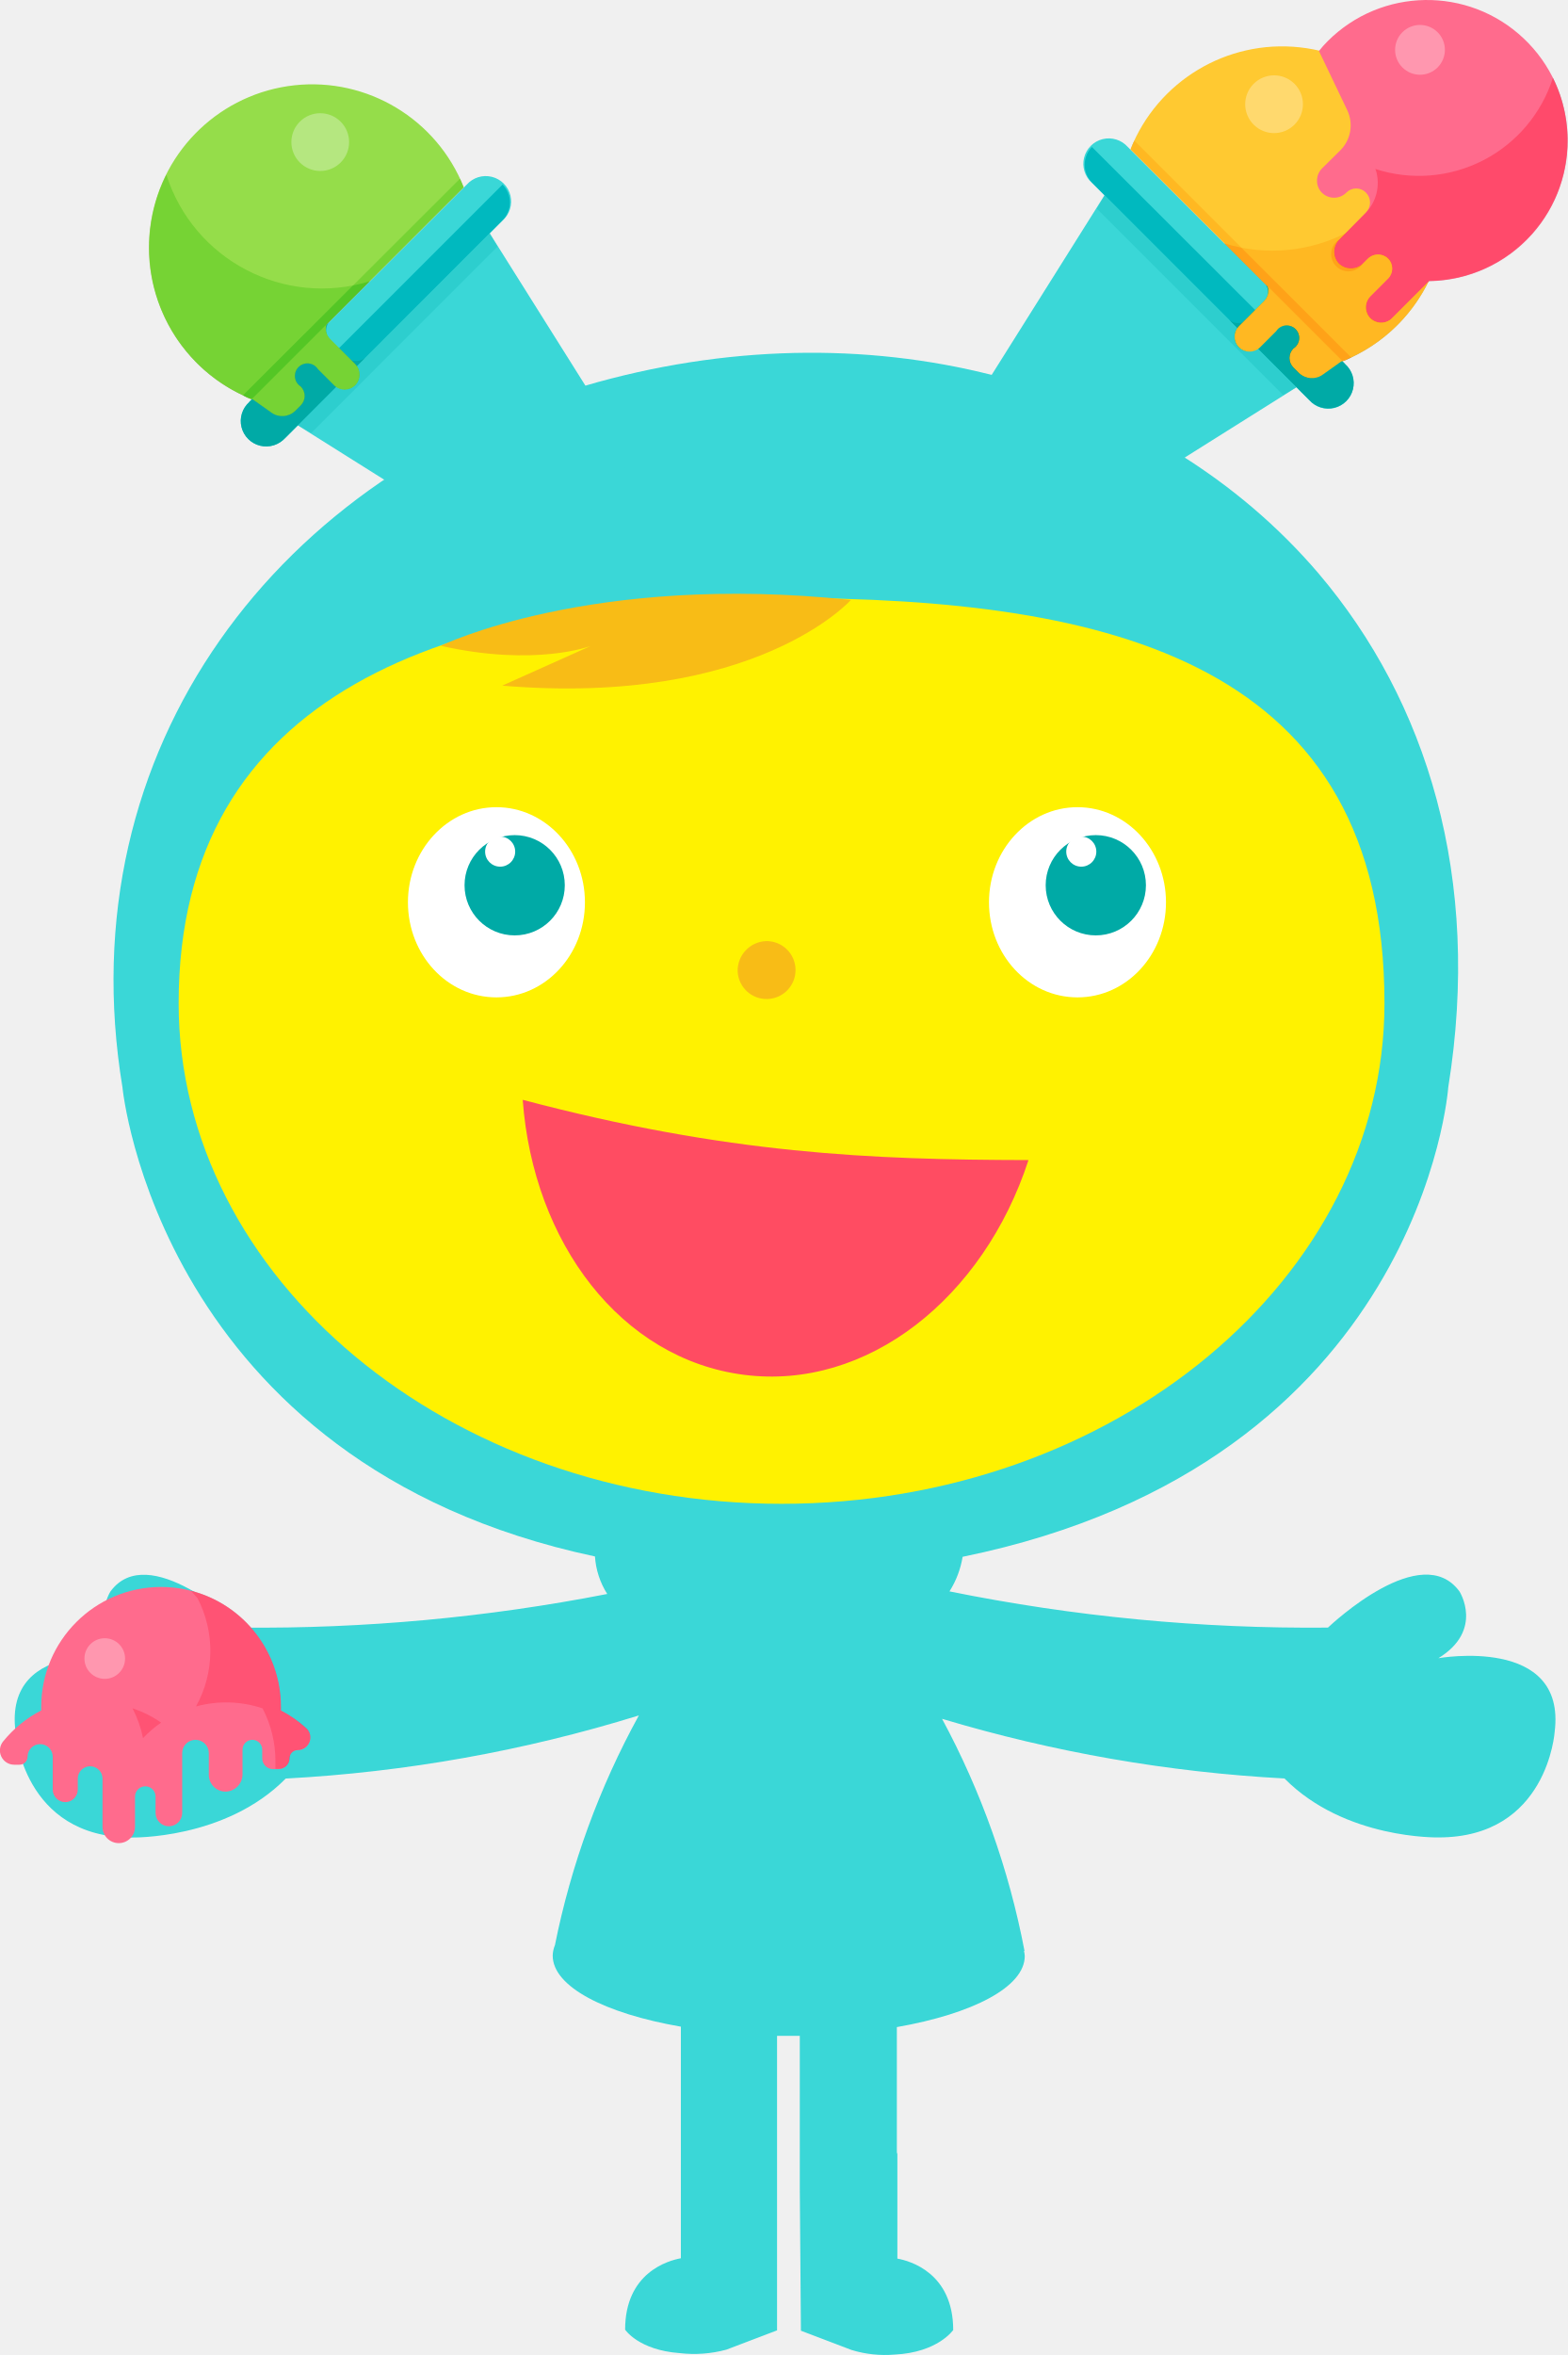
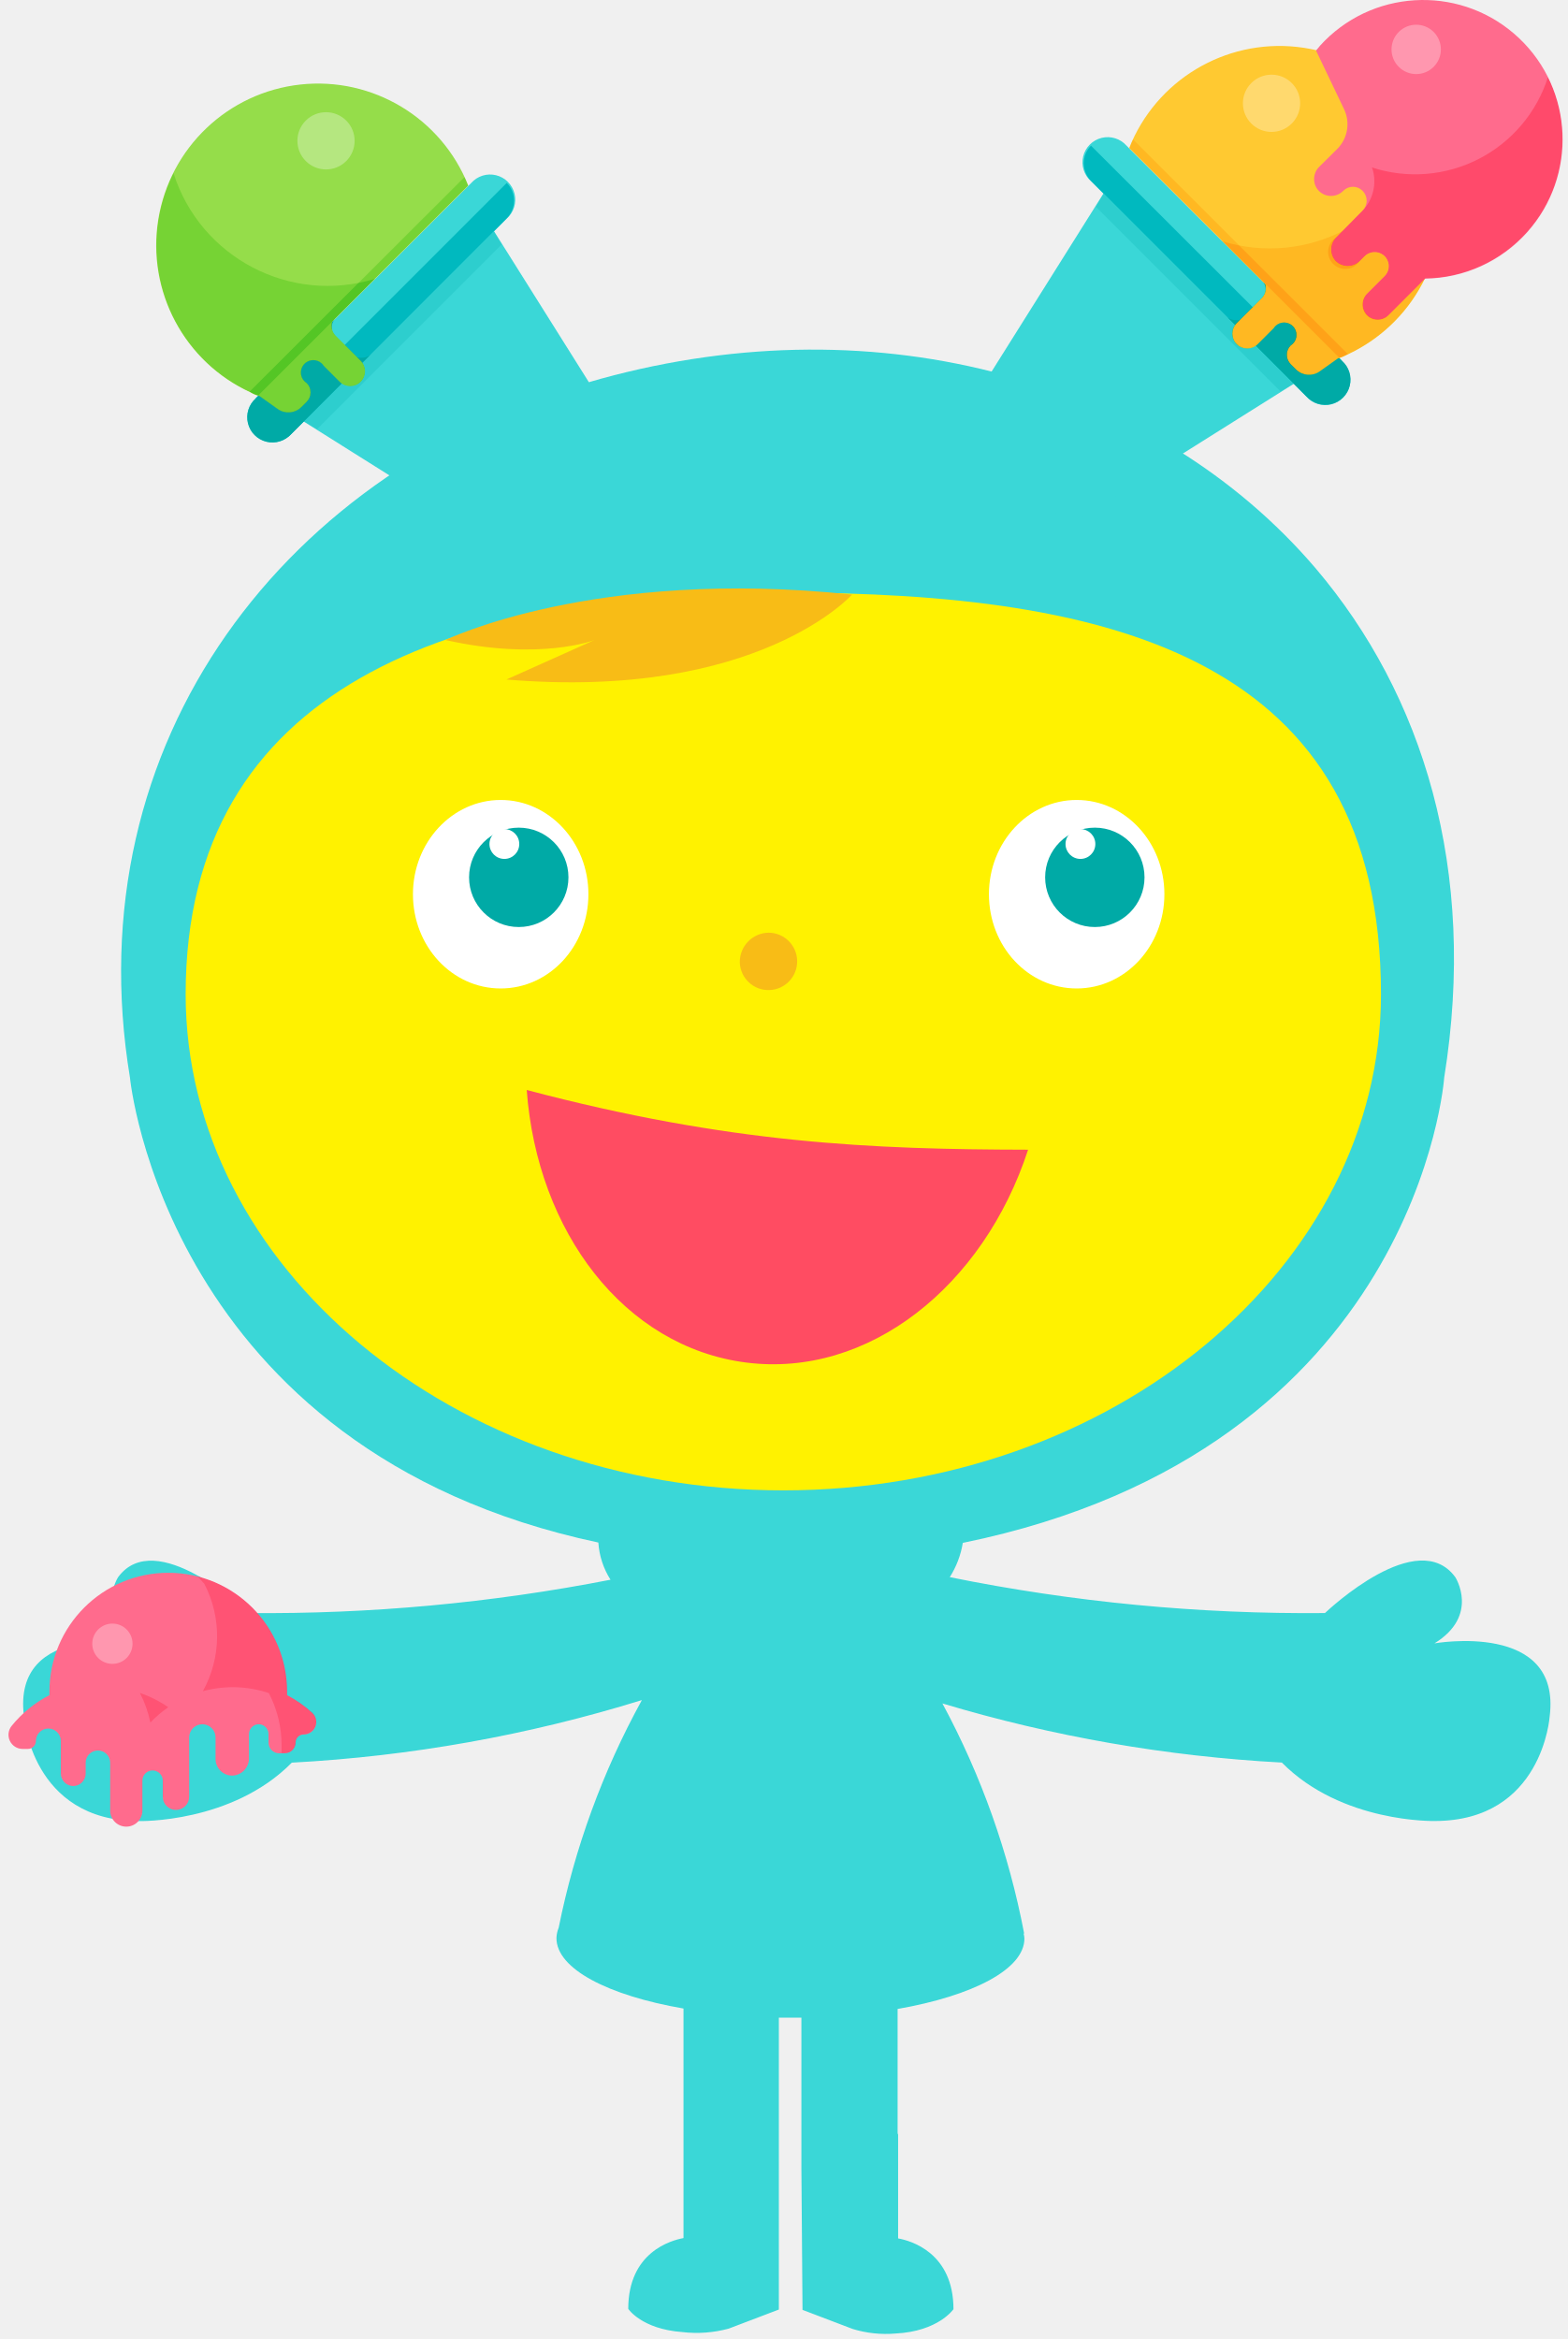
- <svg xmlns="http://www.w3.org/2000/svg" viewBox="0 0 181.38 272.41">
-   <defs>
-     <style>.cls-2{fill:#3ad7d7}.cls-12,.cls-4{fill:#fff}.cls-5{fill:#00aaa6}.cls-6{fill:#f8bc16}.cls-13,.cls-8{fill:#231f20}.cls-12,.cls-8{opacity:.3}.cls-13,.cls-8{mix-blend-mode:overlay}.cls-9{fill:#00b9bf}.cls-13{opacity:.4}.cls-14{fill:#ff6b8d}</style>
-   </defs>
-   <g style="isolation:isolate">
-     <g id="Layer_2" data-name="Layer 2">
-       <g id="Layer_1-2" data-name="Layer 1">
-         <path d="M166.43 191.81c5.29-3.25 2.44-7.72 2.44-7.72-4.37-6-14.73 3.72-15.22 4.18a210.59 210.59 0 0 1-43.79-4.19 10.72 10.72 0 0 0 1.52-4c53.14-10.86 56.19-54.31 56.19-54.31 3.9-24.23-2.46-44.67-15-59.43C134 44.59 101.86 35.19 69.09 44.22 32.38 54.35 7.68 86.5 14.17 125.78c0 0 4.17 43.53 54.67 54.26a9.22 9.22 0 0 0 1.42 4.34A210.43 210.43 0 0 1 28 188.27c-.49-.46-10.85-10.14-15.22-4.18 0 0-2.85 4.47 2.44 7.72 0 0-14.87-2.65-13.42 8.54 0 0 .81 12.2 13.42 12.2 0 0 10.85.27 17.84-6.82a168.56 168.56 0 0 0 40.86-7.3A93.16 93.16 0 0 0 64.21 225a3.38 3.38 0 0 0-.26 1.21c0 3.58 6 6.69 14.83 8.22v26.79c-1.47.27-6.45 1.66-6.45 8.26 0 0 1.55 2.36 6.3 2.71a14.29 14.29 0 0 0 5.42-.4l5.86-2.23v-34.07h2.63v13.38-.06 4.23l.13 16.56 5.86 2.23a13.21 13.21 0 0 0 5 .53c5-.25 6.76-2.84 6.76-2.84 0-6.6-5-8-6.46-8.26v-12.35a.59.59 0 0 1-.06.25v-14.68c8.79-1.54 14.8-4.64 14.8-8.22a3.17 3.17 0 0 0-.09-.59h.06a93.42 93.42 0 0 0-9.54-26.85 169.28 169.28 0 0 0 39.62 6.9c7 7.09 17.84 6.82 17.84 6.82 12.6 0 13.42-12.2 13.42-12.2 1.41-11.18-13.45-8.53-13.45-8.53Z" class="cls-2" />
-         <path fill="#fff200" d="M160.19 116.05c0 31.76-31.23 57.9-69.76 57.9s-69.76-26.14-69.76-57.9c0-36 31.24-46.88 69.76-46.88s69.76 7.58 69.76 46.88Z" />
-         <path d="M114.43 104.37c0 6.08 4.56 11 10.24 11s10.24-4.93 10.24-11-4.59-11-10.24-11-10.24 4.93-10.24 11Z" class="cls-4" />
-         <circle cx="126.79" cy="102.4" r="5.8" class="cls-5" />
-         <circle cx="125.11" cy="98.51" r="1.74" class="cls-4" />
-         <path d="M47.2 104.37c0 6.08 4.56 11 10.24 11s10.24-4.93 10.24-11-4.59-11-10.24-11-10.24 4.93-10.24 11Z" class="cls-4" />
-         <circle cx="59.55" cy="102.4" r="5.8" class="cls-5" />
-         <circle cx="57.87" cy="98.51" r="1.74" class="cls-4" />
-         <path d="M85.35 112.36a3.35 3.35 0 1 0 3.34-3.5 3.42 3.42 0 0 0-3.34 3.5Z" class="cls-6" />
-         <path fill="#ff4c62" d="M119 134.19c-5.22 16-18.68 26.66-32.91 24.84s-24.39-15.25-25.61-31.81c23.75 6.28 40.34 6.93 58.52 6.97Z" />
-         <path d="M98.45 69.4s-11 12.38-40.34 9.91l10.26-4.6S62 77.18 51 74.7c0 0 17.37-8.49 47.45-5.3Z" class="cls-6" />
-         <path d="m141.14 31.46-12.69-9.92-16.65 26.51c-1.11 1.86 10.89 13.85 12.75 12.75l26.51-16.66Z" class="cls-2" />
-         <path d="m128.45 21.54-1.54 2.6 21.55 21.55 2.6-1.55-1.38-1.76-19.46-19.47-1.77-1.37z" class="cls-8" />
-         <path d="M155.64 42.11 130.49 17a2.94 2.94 0 1 0-4.15 4.15l25.14 25.14a2.94 2.94 0 1 0 4.15-4.15Z" class="cls-2" />
-         <path d="m126.34 21.11 25.14 25.14a2.94 2.94 0 0 0 4.15 0L126.34 17a2.94 2.94 0 0 0 0 4.11Z" class="cls-9" />
-         <path d="m155.64 42.11-9.3-9.3c.75.75.44 2.3-.71 3.44s-2.69 1.46-3.44.71l9.3 9.3a2.94 2.94 0 1 0 4.15-4.15Z" class="cls-5" />
-         <path fill="#641803" d="M164.85 13.38a19.68 19.68 0 0 0-2.4-3.29 20 20 0 0 0-4.73-3.85Z" />
-         <path fill="#ffc931" d="M156.21 41.41a18.88 18.88 0 1 0-25.41-24.13l15.86 15.86a1.63 1.63 0 0 1-.39 1.66l-2.92 2.92a1.73 1.73 0 0 0 2.45 2.45l1.85-1.85a1.45 1.45 0 1 1 2 2 1.54 1.54 0 0 0 0 2.18l.62.62a2.15 2.15 0 0 0 2.76.23l2.15-1.53c.38-.07.71-.25 1.03-.41Z" />
-         <circle cx="147.41" cy="12.05" r="3.34" class="cls-12" transform="rotate(-45 147.42 12.047)" />
-         <path d="M155.33 41.77c.33-.13.65-.26 1-.41a2.94 2.94 0 0 0-.22-.25l-24.86-24.84c-.15.33-.29.66-.42 1Z" class="cls-13" />
-         <path d="M156.21 41.41a18.88 18.88 0 0 0 9-25.59 18.88 18.88 0 0 1-23.59 12.32l5 5a1.63 1.63 0 0 1-.39 1.66l-2.92 2.92a1.73 1.73 0 0 0 2.45 2.45l1.85-1.85a1.45 1.45 0 1 1 2 2 1.54 1.54 0 0 0 0 2.18l.62.62a2.15 2.15 0 0 0 2.76.23l2.15-1.53c.42-.07.75-.25 1.07-.41Z" class="cls-13" />
-         <path d="M177.27 27.09a16.27 16.27 0 0 0-23.66-22.32c-.36.36-.7.74-1 1.13l3.27 6.84a4.08 4.08 0 0 1-.79 4.64L153 19.45a2 2 0 0 0-.21 2.66 2 2 0 0 0 3 .16 1.58 1.58 0 0 1 2.25 0 1.63 1.63 0 0 1 0 2.31l-3.04 3.1a2 2 0 0 0-.1 2.78 2 2 0 0 0 2.81 0l.52-.52a1.7 1.7 0 0 1 2.27-.16 1.65 1.65 0 0 1 .12 2.44l-2 2a1.82 1.82 0 0 0-.17 2.43 1.77 1.77 0 0 0 2.62.13l4.26-4.26a16.22 16.22 0 0 0 11.94-5.43Z" class="cls-14" />
-         <circle cx="164.3" cy="5.76" r="2.88" class="cls-12" transform="rotate(-45 164.307 5.762)" />
-         <path d="M179.68 9a16.27 16.27 0 0 1-20.56 10.54l.08.17a5 5 0 0 1-1.17 4.9l-3.11 3.11a2 2 0 1 0 2.77 2.77l.57-.57a1.65 1.65 0 0 1 2.34 2.34l-2 2a1.77 1.77 0 1 0 2.5 2.5l4.26-4.26A16.27 16.27 0 0 0 179.68 9Z" class="cls-13" />
-         <path d="M43.32 35.85 56 25.93l16.66 26.52c1.11 1.86-10.89 13.85-12.75 12.75L33.4 48.54Z" class="cls-2" />
-         <path d="m56.01 25.93 1.55 2.6-21.55 21.56-2.61-1.55 1.38-1.77 19.47-19.46 1.76-1.38z" class="cls-8" />
-         <path d="M28.83 46.5 54 21.36a2.94 2.94 0 1 1 4.15 4.15L33 50.65a2.94 2.94 0 1 1-4.15-4.15Z" class="cls-2" />
-         <path d="M58.12 25.51 33 50.65a2.94 2.94 0 0 1-4.15 0l29.3-29.3a2.94 2.94 0 0 1-.03 4.16Z" class="cls-9" />
-         <path d="m28.83 46.5 9.3-9.3c-.75.75-.44 2.3.71 3.44s2.69 1.46 3.44.71L33 50.65a2.94 2.94 0 1 1-4.15-4.15Z" class="cls-5" />
-         <path fill="#95dd4a" d="M28.25 45.8a18.88 18.88 0 1 1 25.41-24.13L37.79 37.53a1.63 1.63 0 0 0 .39 1.66l2.92 2.92a1.73 1.73 0 0 1-2.45 2.45l-1.85-1.85a1.45 1.45 0 1 0-2 2 1.54 1.54 0 0 1 0 2.18l-.62.62a2.15 2.15 0 0 1-2.76.23l-2.15-1.53c-.36-.06-.7-.21-1.02-.41Z" />
-         <circle cx="37.05" cy="16.44" r="3.34" class="cls-12" transform="rotate(-45 37.047 16.434)" />
-         <path d="M29.13 46.16c-.33-.13-.65-.26-1-.41a2.94 2.94 0 0 1 .22-.25l24.87-24.83c.15.33.29.66.42 1Z" class="cls-13" />
-         <path d="M28.25 45.8a18.88 18.88 0 0 1-9-25.59A18.88 18.88 0 0 0 42.8 32.53l-5 5a1.63 1.63 0 0 0 .39 1.66l2.92 2.92a1.73 1.73 0 0 1-2.45 2.45l-1.85-1.85a1.45 1.45 0 1 0-2 2 1.54 1.54 0 0 1 0 2.18l-.62.62a2.15 2.15 0 0 1-2.76.23l-2.15-1.53c-.37-.06-.71-.21-1.03-.41Z" class="cls-13" />
-         <path d="M32.51 197.85v-.41a13.87 13.87 0 1 0-27.74 0v.41a13.84 13.84 0 0 0-4.41 3.59 1.65 1.65 0 0 0 1.28 2.69h.62a.93.93 0 0 0 .93-.93 1.45 1.45 0 0 1 1.45-1.45 1.45 1.45 0 0 1 1.46 1.45v3.8a1.46 1.46 0 0 0 1.46 1.46A1.46 1.46 0 0 0 9 207v-1.26a1.43 1.43 0 0 1 1.43-1.43 1.43 1.43 0 0 1 1.43 1.43v5.58a1.88 1.88 0 0 0 1.88 1.88 1.88 1.88 0 0 0 1.88-1.88v-3.5a1.19 1.19 0 0 1 1.19-1.19 1.19 1.19 0 0 1 1.19 1.21v1.87a1.54 1.54 0 0 0 1.54 1.54 1.54 1.54 0 0 0 1.54-1.54v-6.92a1.54 1.54 0 0 1 1.54-1.54 1.54 1.54 0 0 1 1.54 1.54v2.5a1.94 1.94 0 0 0 1.95 1.95 2 2 0 0 0 1.95-1.95v-2.9a1.14 1.14 0 0 1 1.14-1.14 1.14 1.14 0 0 1 1.14 1.14v1a1.25 1.25 0 0 0 1.25 1.25h.66a1.25 1.25 0 0 0 1.25-1.25.94.94 0 0 1 .94-.94 1.46 1.46 0 0 0 1-2.54 13.75 13.75 0 0 0-2.93-2.06Z" class="cls-14" />
-         <path fill="#231f20" d="M16.55 201.05a13.33 13.33 0 0 1 2.09-1.79 13.2 13.2 0 0 0-3.31-1.66 13.2 13.2 0 0 1 1.22 3.45Zm18.88-1.18a13.75 13.75 0 0 0-2.92-2v-.41A13.9 13.9 0 0 0 22.08 184l.77.86a13.25 13.25 0 0 1-.17 12.53 13.26 13.26 0 0 1 7.7.22 13.2 13.2 0 0 1 1.49 6.1v.89h.41a1.25 1.25 0 0 0 1.25-1.25.94.94 0 0 1 .94-.94 1.46 1.46 0 0 0 .96-2.54Z" opacity=".3" style="mix-blend-mode:overlay" />
-         <circle cx="12.12" cy="191.85" r="2.35" class="cls-12" />
-       </g>
-     </g>
+ <svg xmlns="http://www.w3.org/2000/svg" viewBox="0 0 183 273">
+   <g fill="none" transform="translate(.991)">
+     <path fill="#3AD7D7" d="M166.439 191.81c5.29-3.25 2.44-7.72 2.44-7.72-4.37-6-14.73 3.72-15.22 4.18a210.59 210.59 0 0 1-43.79-4.19 10.72 10.72 0 0 0 1.52-4c53.14-10.86 56.19-54.31 56.19-54.31 3.9-24.23-2.46-44.67-15-59.43-18.57-21.75-50.71-31.15-83.48-22.12-36.71 10.13-61.41 42.28-54.92 81.56 0 0 4.17 43.53 54.67 54.26a9.22 9.22 0 0 0 1.42 4.34 210.43 210.43 0 0 1-42.26 3.89c-.49-.46-10.85-10.14-15.22-4.18 0 0-2.85 4.47 2.44 7.72 0 0-14.87-2.65-13.42 8.54 0 0 .81 12.2 13.42 12.2 0 0 10.85.27 17.84-6.82a168.56 168.56 0 0 0 40.86-7.3 93.16 93.16 0 0 0-9.71 26.57 3.38 3.38 0 0 0-.26 1.21c0 3.58 6 6.69 14.83 8.22v26.79c-1.47.27-6.45 1.66-6.45 8.26 0 0 1.55 2.36 6.3 2.71a14.29 14.29 0 0 0 5.42-.4l5.86-2.23v-34.07h2.63v13.38-.06 4.23l.13 16.56 5.86 2.23a13.21 13.21 0 0 0 5 .53c5-.25 6.76-2.84 6.76-2.84 0-6.6-5-8-6.46-8.26v-12.35a.59.59 0 0 1-.06.25v-14.68c8.79-1.54 14.8-4.64 14.8-8.22a3.17 3.17 0 0 0-.09-.59h.06a93.42 93.42 0 0 0-9.54-26.85 169.28 169.28 0 0 0 39.62 6.9c7 7.09 17.84 6.82 17.84 6.82 12.6 0 13.42-12.2 13.42-12.2 1.41-11.18-13.45-8.53-13.45-8.53Z" />
+     <path fill="#FFF200" d="M160.199 116.05c0 31.76-31.23 57.9-69.76 57.9s-69.76-26.14-69.76-57.9c0-36 31.24-46.88 69.76-46.88 38.52 0 69.76 7.58 69.76 46.88Z" />
+     <path fill="#FFF" d="M114.439 104.37c0 6.08 4.56 11 10.24 11 5.68 0 10.24-4.93 10.24-11s-4.59-11-10.24-11-10.24 4.93-10.24 11Z" />
+     <circle cx="126.799" cy="102.4" r="5.8" fill="#00AAA6" />
+     <circle cx="125.119" cy="98.51" r="1.74" fill="#FFF" />
+     <path fill="#FFF" d="M47.209 104.37c0 6.08 4.56 11 10.24 11 5.68 0 10.24-4.93 10.24-11s-4.59-11-10.24-11-10.24 4.93-10.24 11Z" />
+     <circle cx="59.559" cy="102.4" r="5.8" fill="#00AAA6" />
+     <circle cx="57.879" cy="98.51" r="1.74" fill="#FFF" />
+     <path fill="#F8BC16" d="M85.359 112.36a3.35 3.35 0 1 0 3.34-3.5 3.42 3.42 0 0 0-3.34 3.5Z" />
+     <path fill="#FF4C62" d="M119.009 134.19c-5.22 16-18.68 26.66-32.91 24.84-14.23-1.82-24.39-15.25-25.61-31.81 23.75 6.28 40.34 6.93 58.52 6.97Z" />
+     <path fill="#F8BC16" d="M98.459 69.4s-11 12.38-40.34 9.91l10.26-4.6s-6.37 2.47-17.37-.01c0 0 17.37-8.49 47.45-5.3Z" />
+     <path fill="#3AD7D7" d="m141.149 31.46-12.69-9.92-16.65 26.51c-1.11 1.86 10.89 13.85 12.75 12.75l26.51-16.66-9.92-12.68Z" />
+     <path fill="#231F20" d="m128.459 21.54-1.54 2.6 21.55 21.55 2.6-1.55-1.38-1.76-19.46-19.47-1.77-1.37z" opacity=".3" style="mix-blend-mode:overlay" />
+     <path fill="#3AD7D7" d="M155.649 42.11 130.499 17a2.94 2.94 0 1 0-4.15 4.15l25.14 25.14a2.94 2.94 0 1 0 4.15-4.15l.01-.03Z" />
+     <path fill="#00B9BF" d="m126.349 21.11 25.14 25.14a2.94 2.94 0 0 0 4.15 0L126.349 17a2.94 2.94 0 0 0 0 4.11Z" />
+     <path fill="#00AAA6" d="m155.649 42.11-9.3-9.3c.75.75.44 2.3-.71 3.44-1.15 1.14-2.69 1.46-3.44.71l9.3 9.3a2.94 2.94 0 1 0 4.15-4.15Z" />
+     <path fill="#641803" d="M164.859 13.38a19.68 19.68 0 0 0-2.4-3.29 20 20 0 0 0-4.73-3.85l7.13 7.14Z" />
+     <path fill="#FFC931" d="M156.219 41.41a18.88 18.88 0 1 0-25.41-24.13l15.86 15.86a1.63 1.63 0 0 1-.39 1.66l-2.92 2.92a1.732 1.732 0 1 0 2.45 2.45l1.85-1.85a1.45 1.45 0 1 1 2 2 1.54 1.54 0 0 0 0 2.18l.62.62a2.15 2.15 0 0 0 2.76.23l2.15-1.53c.38-.07.71-.25 1.03-.41Z" />
+     <circle cx="147.424" cy="12.056" r="3.34" fill="#FFF" opacity=".3" transform="rotate(-45 147.424 12.056)" />
+     <path fill="#231F20" d="M155.339 41.77c.33-.13.65-.26 1-.41a2.94 2.94 0 0 0-.22-.25l-24.86-24.84c-.15.33-.29.66-.42 1l24.5 24.5Z" opacity=".4" style="mix-blend-mode:overlay" />
+     <path fill="#231F20" d="M156.219 41.41a18.88 18.88 0 0 0 9-25.59c-3.14 9.893-13.677 15.396-23.59 12.32l5 5a1.63 1.63 0 0 1-.39 1.66l-2.92 2.92a1.732 1.732 0 0 0 2.45 2.45l1.85-1.85a1.45 1.45 0 1 1 2 2 1.54 1.54 0 0 0 0 2.18l.62.62a2.15 2.15 0 0 0 2.76.23l2.15-1.53c.42-.07.75-.25 1.07-.41Z" opacity=".4" style="mix-blend-mode:overlay" />
+     <path fill="#FF6B8D" d="M177.279 27.09c5.855-6.575 5.418-16.614-.986-22.655s-16.451-5.893-22.674.335c-.36.36-.7.74-1 1.13l3.27 6.84a4.08 4.08 0 0 1-.79 4.64l-2.09 2.07a2 2 0 0 0-.21 2.66 2 2 0 0 0 3 .16 1.58 1.58 0 0 1 2.25 0 1.63 1.63 0 0 1 0 2.31l-3.04 3.1a2 2 0 0 0-.1 2.78 2 2 0 0 0 2.81 0l.52-.52a1.7 1.7 0 0 1 2.27-.16 1.65 1.65 0 0 1 .12 2.44l-2 2a1.82 1.82 0 0 0-.17 2.43 1.77 1.77 0 0 0 2.62.13l4.26-4.26a16.22 16.22 0 0 0 11.94-5.43Z" />
+     <circle cx="164.31" cy="5.766" r="2.88" fill="#FFF" opacity=".3" transform="rotate(-45 164.31 5.766)" />
+     <path fill="#231F20" d="M179.689 9a16.27 16.27 0 0 1-20.56 10.54l.08.17a5 5 0 0 1-1.17 4.9l-3.11 3.11a2 2 0 1 0 2.77 2.77l.57-.57a1.655 1.655 0 1 1 2.34 2.34l-2 2a1.77 1.77 0 1 0 2.5 2.5l4.26-4.26A16.27 16.27 0 0 0 179.689 9Z" opacity=".4" style="mix-blend-mode:overlay" />
+     <path fill="#3AD7D7" d="m43.329 35.85 12.68-9.92 16.66 26.52c1.11 1.86-10.89 13.85-12.75 12.75l-26.51-16.66 9.92-12.69Z" />
+     <path fill="#231F20" d="m56.019 25.93 1.55 2.6-21.55 21.56-2.61-1.55 1.38-1.77 19.47-19.46 1.76-1.38z" opacity=".3" style="mix-blend-mode:overlay" />
+     <path fill="#3AD7D7" d="m28.839 46.5 25.17-25.14a2.94 2.94 0 1 1 4.15 4.15l-25.15 25.14a2.94 2.94 0 1 1-4.15-4.15h-.02Z" />
+     <path fill="#00B9BF" d="m58.129 25.51-25.12 25.14a2.94 2.94 0 0 1-4.15 0l29.3-29.3a2.94 2.94 0 0 1-.03 4.16Z" />
+     <path fill="#00AAA6" d="m28.839 46.5 9.3-9.3c-.75.75-.44 2.3.71 3.44 1.15 1.14 2.69 1.46 3.44.71l-9.28 9.3a2.94 2.94 0 1 1-4.15-4.15h-.02Z" />
+     <path fill="#95DD4A" d="M28.259 45.8a18.88 18.88 0 1 1 25.41-24.13l-15.87 15.86a1.63 1.63 0 0 0 .39 1.66l2.92 2.92a1.732 1.732 0 0 1-2.45 2.45l-1.85-1.85a1.45 1.45 0 1 0-2 2 1.54 1.54 0 0 1 0 2.18l-.62.62a2.15 2.15 0 0 1-2.76.23l-2.15-1.53c-.36-.06-.7-.21-1.02-.41Z" />
+     <circle cx="37.062" cy="16.436" r="3.34" fill="#FFF" opacity=".3" transform="rotate(-45 37.062 16.436)" />
+     <path fill="#231F20" d="M29.139 46.16c-.33-.13-.65-.26-1-.41a2.94 2.94 0 0 1 .22-.25l24.87-24.83c.15.33.29.66.42 1l-24.51 24.49Z" opacity=".4" style="mix-blend-mode:overlay" />
+     <path fill="#231F20" d="M28.259 45.8a18.88 18.88 0 0 1-9-25.59c3.14 9.872 13.65 15.37 23.55 12.32l-5 5a1.63 1.63 0 0 0 .39 1.66l2.92 2.92a1.732 1.732 0 0 1-2.45 2.45l-1.85-1.85a1.45 1.45 0 1 0-2 2 1.54 1.54 0 0 1 0 2.18l-.62.62a2.15 2.15 0 0 1-2.76.23l-2.15-1.53c-.37-.06-.71-.21-1.03-.41Z" opacity=".4" style="mix-blend-mode:overlay" />
+     <path fill="#FF6B8D" d="M32.519 197.85v-.41c0-7.66-6.21-13.87-13.87-13.87-7.66 0-13.87 6.21-13.87 13.87v.41a13.84 13.84 0 0 0-4.41 3.59 1.65 1.65 0 0 0 1.28 2.69h.62a.93.93 0 0 0 .93-.93c0-.8.65-1.45 1.45-1.45a1.45 1.45 0 0 1 1.46 1.45v3.8c0 .806.654 1.46 1.46 1.46a1.46 1.46 0 0 0 1.44-1.46v-1.26a1.43 1.43 0 0 1 2.86 0v5.58a1.88 1.88 0 0 0 3.76 0v-3.5a1.19 1.19 0 1 1 2.38.02v1.87a1.54 1.54 0 0 0 3.08 0v-6.92a1.54 1.54 0 1 1 3.08 0v2.5a1.94 1.94 0 0 0 1.95 1.95 2 2 0 0 0 1.95-1.95v-2.9a1.14 1.14 0 1 1 2.28 0v1c0 .69.56 1.25 1.25 1.25h.66c.69 0 1.25-.56 1.25-1.25 0-.52.42-.94.94-.94a1.46 1.46 0 0 0 1-2.54 13.75 13.75 0 0 0-2.93-2.06Z" />
+     <path fill="#231F20" d="M16.559 201.05a13.33 13.33 0 0 1 2.09-1.79 13.2 13.2 0 0 0-3.31-1.66 13.2 13.2 0 0 1 1.22 3.45Zm18.88-1.18a13.75 13.75 0 0 0-2.92-2v-.41A13.9 13.9 0 0 0 22.089 184l.77.86a13.25 13.25 0 0 1-.17 12.53 13.26 13.26 0 0 1 7.7.22 13.2 13.2 0 0 1 1.49 6.1v.89h.41c.69 0 1.25-.56 1.25-1.25 0-.52.42-.94.94-.94a1.46 1.46 0 0 0 .96-2.54Z" opacity=".3" style="mix-blend-mode:overlay" />
+     <circle cx="12.129" cy="191.85" r="2.35" fill="#FFF" opacity=".3" />
  </g>
</svg>
